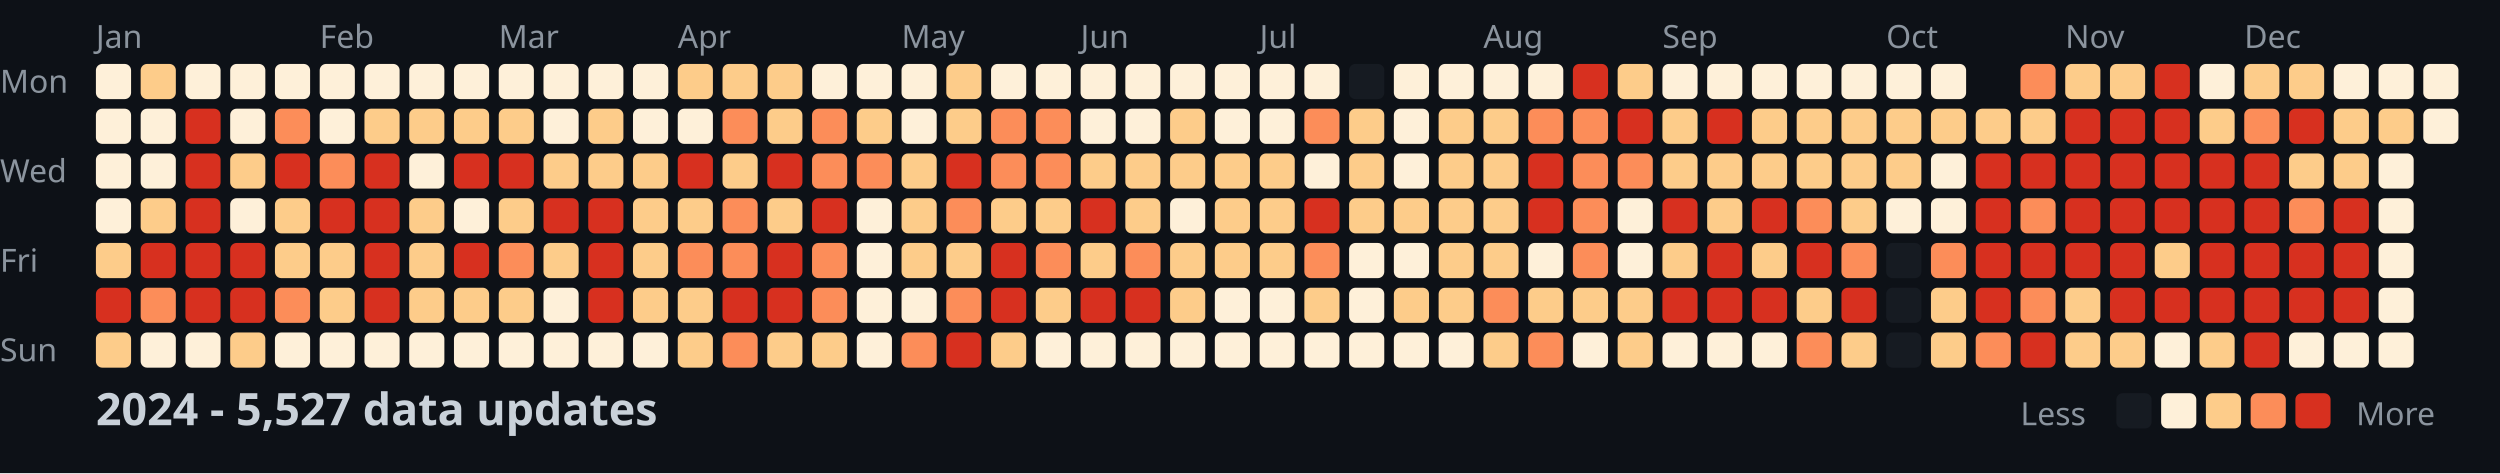
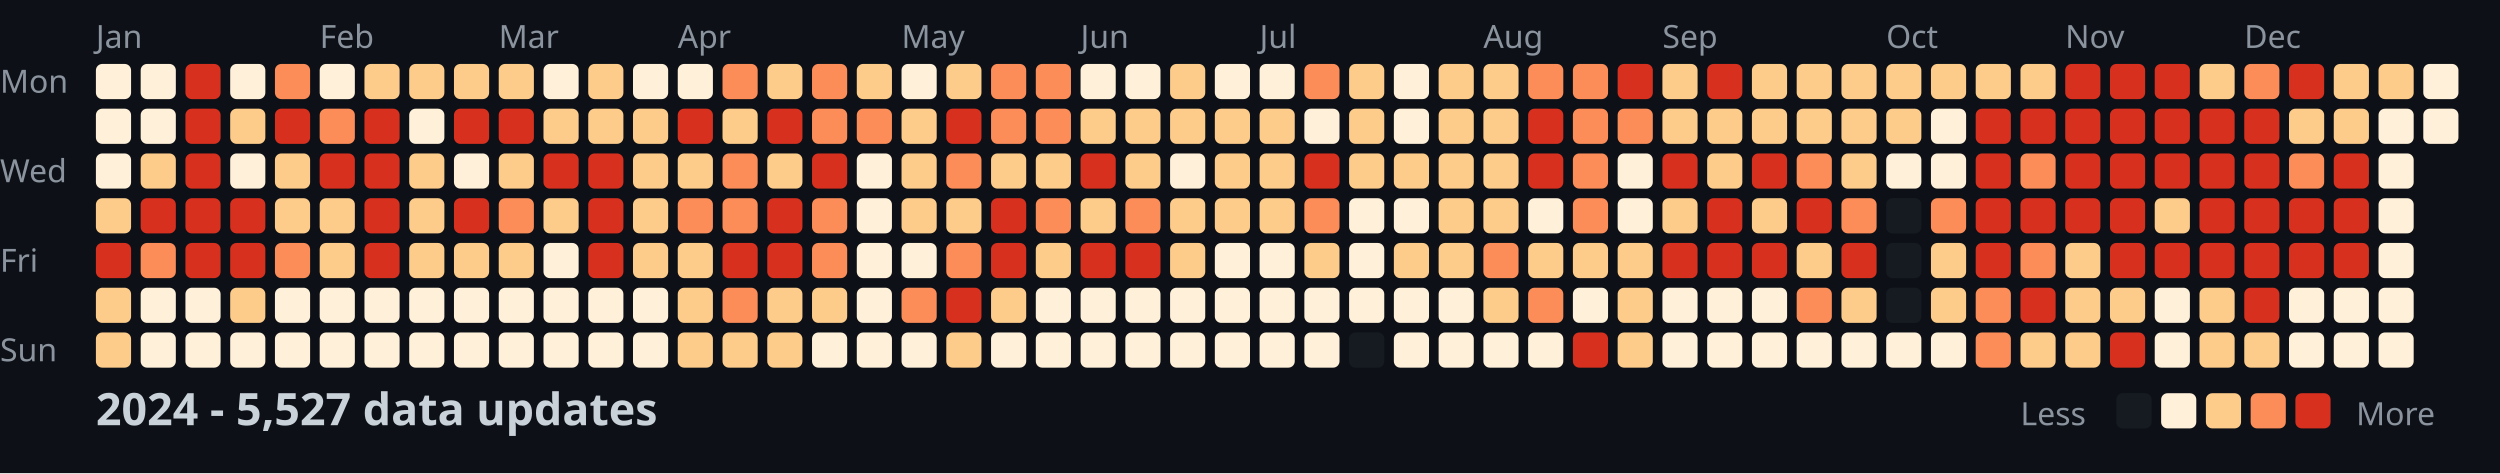
<svg xmlns="http://www.w3.org/2000/svg" width="782" height="148">
  <style>
    .month { font: 10px sans-serif; fill: #8b949e; }
    .day { font: 10px sans-serif; fill: #8b949e; }
    .title { font: bold 14px sans-serif; fill: #c9d1d9; }
    .legend { font: 10px sans-serif; fill: #8b949e; }
  </style>
  <rect width="100%" height="100%" fill="#0d1117" />
  <text x="0" y="29" class="day">Mon</text>
  <text x="0" y="57" class="day">Wed</text>
  <text x="0" y="85" class="day">Fri</text>
  <text x="0" y="113" class="day">Sun</text>
  <text x="30" y="15" class="month">Jan</text>
  <text x="100" y="15" class="month">Feb</text>
  <text x="156" y="15" class="month">Mar</text>
  <text x="212" y="15" class="month">Apr</text>
  <text x="282" y="15" class="month">May</text>
  <text x="338" y="15" class="month">Jun</text>
  <text x="394" y="15" class="month">Jul</text>
  <text x="464" y="15" class="month">Aug</text>
  <text x="520" y="15" class="month">Sep</text>
  <text x="590" y="15" class="month">Oct</text>
  <text x="646" y="15" class="month">Nov</text>
  <text x="702" y="15" class="month">Dec</text>
  <rect x="30" y="20" width="11" height="11" fill="#fef0d9" rx="2" />
  <rect x="30" y="34" width="11" height="11" fill="#fef0d9" rx="2" />
  <rect x="30" y="48" width="11" height="11" fill="#fef0d9" rx="2" />
-   <rect x="30" y="62" width="11" height="11" fill="#fef0d9" rx="2" />
-   <rect x="30" y="76" width="11" height="11" fill="#fdcc8a" rx="2" />
-   <rect x="30" y="90" width="11" height="11" fill="#d7301f" rx="2" />
+   <rect x="30" y="62" width="11" height="11" fill="#fdcc8a" rx="2" />
+   <rect x="30" y="76" width="11" height="11" fill="#d7301f" rx="2" />
+   <rect x="30" y="90" width="11" height="11" fill="#fdcc8a" rx="2" />
  <rect x="30" y="104" width="11" height="11" fill="#fdcc8a" rx="2" />
-   <rect x="44" y="20" width="11" height="11" fill="#fdcc8a" rx="2" />
+   <rect x="44" y="20" width="11" height="11" fill="#fef0d9" rx="2" />
  <rect x="44" y="34" width="11" height="11" fill="#fef0d9" rx="2" />
-   <rect x="44" y="48" width="11" height="11" fill="#fef0d9" rx="2" />
-   <rect x="44" y="62" width="11" height="11" fill="#fdcc8a" rx="2" />
-   <rect x="44" y="76" width="11" height="11" fill="#d7301f" rx="2" />
-   <rect x="44" y="90" width="11" height="11" fill="#fc8d59" rx="2" />
+   <rect x="44" y="48" width="11" height="11" fill="#fdcc8a" rx="2" />
+   <rect x="44" y="62" width="11" height="11" fill="#d7301f" rx="2" />
+   <rect x="44" y="76" width="11" height="11" fill="#fc8d59" rx="2" />
+   <rect x="44" y="90" width="11" height="11" fill="#fef0d9" rx="2" />
  <rect x="44" y="104" width="11" height="11" fill="#fef0d9" rx="2" />
-   <rect x="58" y="20" width="11" height="11" fill="#fef0d9" rx="2" />
+   <rect x="58" y="20" width="11" height="11" fill="#d7301f" rx="2" />
  <rect x="58" y="34" width="11" height="11" fill="#d7301f" rx="2" />
  <rect x="58" y="48" width="11" height="11" fill="#d7301f" rx="2" />
  <rect x="58" y="62" width="11" height="11" fill="#d7301f" rx="2" />
  <rect x="58" y="76" width="11" height="11" fill="#d7301f" rx="2" />
-   <rect x="58" y="90" width="11" height="11" fill="#d7301f" rx="2" />
+   <rect x="58" y="90" width="11" height="11" fill="#fef0d9" rx="2" />
  <rect x="58" y="104" width="11" height="11" fill="#fef0d9" rx="2" />
  <rect x="72" y="20" width="11" height="11" fill="#fef0d9" rx="2" />
-   <rect x="72" y="34" width="11" height="11" fill="#fef0d9" rx="2" />
-   <rect x="72" y="48" width="11" height="11" fill="#fdcc8a" rx="2" />
-   <rect x="72" y="62" width="11" height="11" fill="#fef0d9" rx="2" />
+   <rect x="72" y="34" width="11" height="11" fill="#fdcc8a" rx="2" />
+   <rect x="72" y="48" width="11" height="11" fill="#fef0d9" rx="2" />
+   <rect x="72" y="62" width="11" height="11" fill="#d7301f" rx="2" />
  <rect x="72" y="76" width="11" height="11" fill="#d7301f" rx="2" />
-   <rect x="72" y="90" width="11" height="11" fill="#d7301f" rx="2" />
-   <rect x="72" y="104" width="11" height="11" fill="#fdcc8a" rx="2" />
-   <rect x="86" y="20" width="11" height="11" fill="#fef0d9" rx="2" />
-   <rect x="86" y="34" width="11" height="11" fill="#fc8d59" rx="2" />
-   <rect x="86" y="48" width="11" height="11" fill="#d7301f" rx="2" />
+   <rect x="72" y="90" width="11" height="11" fill="#fdcc8a" rx="2" />
+   <rect x="72" y="104" width="11" height="11" fill="#fef0d9" rx="2" />
+   <rect x="86" y="20" width="11" height="11" fill="#fc8d59" rx="2" />
+   <rect x="86" y="34" width="11" height="11" fill="#d7301f" rx="2" />
+   <rect x="86" y="48" width="11" height="11" fill="#fdcc8a" rx="2" />
  <rect x="86" y="62" width="11" height="11" fill="#fdcc8a" rx="2" />
-   <rect x="86" y="76" width="11" height="11" fill="#fdcc8a" rx="2" />
-   <rect x="86" y="90" width="11" height="11" fill="#fc8d59" rx="2" />
+   <rect x="86" y="76" width="11" height="11" fill="#fc8d59" rx="2" />
+   <rect x="86" y="90" width="11" height="11" fill="#fef0d9" rx="2" />
  <rect x="86" y="104" width="11" height="11" fill="#fef0d9" rx="2" />
  <rect x="100" y="20" width="11" height="11" fill="#fef0d9" rx="2" />
-   <rect x="100" y="34" width="11" height="11" fill="#fef0d9" rx="2" />
-   <rect x="100" y="48" width="11" height="11" fill="#fc8d59" rx="2" />
-   <rect x="100" y="62" width="11" height="11" fill="#d7301f" rx="2" />
+   <rect x="100" y="34" width="11" height="11" fill="#fc8d59" rx="2" />
+   <rect x="100" y="48" width="11" height="11" fill="#d7301f" rx="2" />
+   <rect x="100" y="62" width="11" height="11" fill="#fdcc8a" rx="2" />
  <rect x="100" y="76" width="11" height="11" fill="#fdcc8a" rx="2" />
-   <rect x="100" y="90" width="11" height="11" fill="#fdcc8a" rx="2" />
+   <rect x="100" y="90" width="11" height="11" fill="#fef0d9" rx="2" />
  <rect x="100" y="104" width="11" height="11" fill="#fef0d9" rx="2" />
-   <rect x="114" y="20" width="11" height="11" fill="#fef0d9" rx="2" />
-   <rect x="114" y="34" width="11" height="11" fill="#fdcc8a" rx="2" />
+   <rect x="114" y="20" width="11" height="11" fill="#fdcc8a" rx="2" />
+   <rect x="114" y="34" width="11" height="11" fill="#d7301f" rx="2" />
  <rect x="114" y="48" width="11" height="11" fill="#d7301f" rx="2" />
  <rect x="114" y="62" width="11" height="11" fill="#d7301f" rx="2" />
  <rect x="114" y="76" width="11" height="11" fill="#d7301f" rx="2" />
-   <rect x="114" y="90" width="11" height="11" fill="#d7301f" rx="2" />
+   <rect x="114" y="90" width="11" height="11" fill="#fef0d9" rx="2" />
  <rect x="114" y="104" width="11" height="11" fill="#fef0d9" rx="2" />
-   <rect x="128" y="20" width="11" height="11" fill="#fef0d9" rx="2" />
-   <rect x="128" y="34" width="11" height="11" fill="#fdcc8a" rx="2" />
-   <rect x="128" y="48" width="11" height="11" fill="#fef0d9" rx="2" />
+   <rect x="128" y="20" width="11" height="11" fill="#fdcc8a" rx="2" />
+   <rect x="128" y="34" width="11" height="11" fill="#fef0d9" rx="2" />
+   <rect x="128" y="48" width="11" height="11" fill="#fdcc8a" rx="2" />
  <rect x="128" y="62" width="11" height="11" fill="#fdcc8a" rx="2" />
  <rect x="128" y="76" width="11" height="11" fill="#fdcc8a" rx="2" />
-   <rect x="128" y="90" width="11" height="11" fill="#fdcc8a" rx="2" />
+   <rect x="128" y="90" width="11" height="11" fill="#fef0d9" rx="2" />
  <rect x="128" y="104" width="11" height="11" fill="#fef0d9" rx="2" />
-   <rect x="142" y="20" width="11" height="11" fill="#fef0d9" rx="2" />
-   <rect x="142" y="34" width="11" height="11" fill="#fdcc8a" rx="2" />
-   <rect x="142" y="48" width="11" height="11" fill="#d7301f" rx="2" />
-   <rect x="142" y="62" width="11" height="11" fill="#fef0d9" rx="2" />
-   <rect x="142" y="76" width="11" height="11" fill="#d7301f" rx="2" />
-   <rect x="142" y="90" width="11" height="11" fill="#fdcc8a" rx="2" />
+   <rect x="142" y="20" width="11" height="11" fill="#fdcc8a" rx="2" />
+   <rect x="142" y="34" width="11" height="11" fill="#d7301f" rx="2" />
+   <rect x="142" y="48" width="11" height="11" fill="#fef0d9" rx="2" />
+   <rect x="142" y="62" width="11" height="11" fill="#d7301f" rx="2" />
+   <rect x="142" y="76" width="11" height="11" fill="#fdcc8a" rx="2" />
+   <rect x="142" y="90" width="11" height="11" fill="#fef0d9" rx="2" />
  <rect x="142" y="104" width="11" height="11" fill="#fef0d9" rx="2" />
-   <rect x="156" y="20" width="11" height="11" fill="#fef0d9" rx="2" />
-   <rect x="156" y="34" width="11" height="11" fill="#fdcc8a" rx="2" />
-   <rect x="156" y="48" width="11" height="11" fill="#d7301f" rx="2" />
-   <rect x="156" y="62" width="11" height="11" fill="#fdcc8a" rx="2" />
-   <rect x="156" y="76" width="11" height="11" fill="#fc8d59" rx="2" />
-   <rect x="156" y="90" width="11" height="11" fill="#fdcc8a" rx="2" />
+   <rect x="156" y="20" width="11" height="11" fill="#fdcc8a" rx="2" />
+   <rect x="156" y="34" width="11" height="11" fill="#d7301f" rx="2" />
+   <rect x="156" y="48" width="11" height="11" fill="#fdcc8a" rx="2" />
+   <rect x="156" y="62" width="11" height="11" fill="#fc8d59" rx="2" />
+   <rect x="156" y="76" width="11" height="11" fill="#fdcc8a" rx="2" />
+   <rect x="156" y="90" width="11" height="11" fill="#fef0d9" rx="2" />
  <rect x="156" y="104" width="11" height="11" fill="#fef0d9" rx="2" />
  <rect x="170" y="20" width="11" height="11" fill="#fef0d9" rx="2" />
-   <rect x="170" y="34" width="11" height="11" fill="#fef0d9" rx="2" />
-   <rect x="170" y="48" width="11" height="11" fill="#fdcc8a" rx="2" />
-   <rect x="170" y="62" width="11" height="11" fill="#d7301f" rx="2" />
-   <rect x="170" y="76" width="11" height="11" fill="#fdcc8a" rx="2" />
+   <rect x="170" y="34" width="11" height="11" fill="#fdcc8a" rx="2" />
+   <rect x="170" y="48" width="11" height="11" fill="#d7301f" rx="2" />
+   <rect x="170" y="62" width="11" height="11" fill="#fdcc8a" rx="2" />
+   <rect x="170" y="76" width="11" height="11" fill="#fef0d9" rx="2" />
  <rect x="170" y="90" width="11" height="11" fill="#fef0d9" rx="2" />
  <rect x="170" y="104" width="11" height="11" fill="#fef0d9" rx="2" />
-   <rect x="184" y="20" width="11" height="11" fill="#fef0d9" rx="2" />
+   <rect x="184" y="20" width="11" height="11" fill="#fdcc8a" rx="2" />
  <rect x="184" y="34" width="11" height="11" fill="#fdcc8a" rx="2" />
-   <rect x="184" y="48" width="11" height="11" fill="#fdcc8a" rx="2" />
+   <rect x="184" y="48" width="11" height="11" fill="#d7301f" rx="2" />
  <rect x="184" y="62" width="11" height="11" fill="#d7301f" rx="2" />
  <rect x="184" y="76" width="11" height="11" fill="#d7301f" rx="2" />
-   <rect x="184" y="90" width="11" height="11" fill="#d7301f" rx="2" />
+   <rect x="184" y="90" width="11" height="11" fill="#fef0d9" rx="2" />
  <rect x="184" y="104" width="11" height="11" fill="#fef0d9" rx="2" />
  <rect x="198" y="20" width="11" height="11" fill="#fef0d9" rx="2" />
-   <rect x="198" y="34" width="11" height="11" fill="#fef0d9" rx="2" />
+   <rect x="198" y="34" width="11" height="11" fill="#fdcc8a" rx="2" />
  <rect x="198" y="48" width="11" height="11" fill="#fdcc8a" rx="2" />
  <rect x="198" y="62" width="11" height="11" fill="#fdcc8a" rx="2" />
  <rect x="198" y="76" width="11" height="11" fill="#fdcc8a" rx="2" />
-   <rect x="198" y="90" width="11" height="11" fill="#fdcc8a" rx="2" />
+   <rect x="198" y="90" width="11" height="11" fill="#fef0d9" rx="2" />
  <rect x="198" y="104" width="11" height="11" fill="#fef0d9" rx="2" />
-   <rect x="198" y="20" width="11" height="11" fill="#fef0d9" rx="2" />
-   <rect x="212" y="34" width="11" height="11" fill="#fef0d9" rx="2" />
-   <rect x="212" y="48" width="11" height="11" fill="#d7301f" rx="2" />
-   <rect x="212" y="62" width="11" height="11" fill="#fdcc8a" rx="2" />
-   <rect x="212" y="76" width="11" height="11" fill="#fc8d59" rx="2" />
+   <rect x="212" y="20" width="11" height="11" fill="#fef0d9" rx="2" />
+   <rect x="212" y="34" width="11" height="11" fill="#d7301f" rx="2" />
+   <rect x="212" y="48" width="11" height="11" fill="#fdcc8a" rx="2" />
+   <rect x="212" y="62" width="11" height="11" fill="#fc8d59" rx="2" />
+   <rect x="212" y="76" width="11" height="11" fill="#fdcc8a" rx="2" />
  <rect x="212" y="90" width="11" height="11" fill="#fdcc8a" rx="2" />
  <rect x="212" y="104" width="11" height="11" fill="#fdcc8a" rx="2" />
-   <rect x="212" y="20" width="11" height="11" fill="#fdcc8a" rx="2" />
-   <rect x="226" y="34" width="11" height="11" fill="#fc8d59" rx="2" />
-   <rect x="226" y="48" width="11" height="11" fill="#fdcc8a" rx="2" />
+   <rect x="226" y="20" width="11" height="11" fill="#fc8d59" rx="2" />
+   <rect x="226" y="34" width="11" height="11" fill="#fdcc8a" rx="2" />
+   <rect x="226" y="48" width="11" height="11" fill="#fc8d59" rx="2" />
  <rect x="226" y="62" width="11" height="11" fill="#fc8d59" rx="2" />
-   <rect x="226" y="76" width="11" height="11" fill="#fc8d59" rx="2" />
-   <rect x="226" y="90" width="11" height="11" fill="#d7301f" rx="2" />
-   <rect x="226" y="104" width="11" height="11" fill="#fc8d59" rx="2" />
-   <rect x="226" y="20" width="11" height="11" fill="#fdcc8a" rx="2" />
-   <rect x="240" y="34" width="11" height="11" fill="#fdcc8a" rx="2" />
-   <rect x="240" y="48" width="11" height="11" fill="#d7301f" rx="2" />
-   <rect x="240" y="62" width="11" height="11" fill="#fdcc8a" rx="2" />
+   <rect x="226" y="76" width="11" height="11" fill="#d7301f" rx="2" />
+   <rect x="226" y="90" width="11" height="11" fill="#fc8d59" rx="2" />
+   <rect x="226" y="104" width="11" height="11" fill="#fdcc8a" rx="2" />
+   <rect x="240" y="20" width="11" height="11" fill="#fdcc8a" rx="2" />
+   <rect x="240" y="34" width="11" height="11" fill="#d7301f" rx="2" />
+   <rect x="240" y="48" width="11" height="11" fill="#fdcc8a" rx="2" />
+   <rect x="240" y="62" width="11" height="11" fill="#d7301f" rx="2" />
  <rect x="240" y="76" width="11" height="11" fill="#d7301f" rx="2" />
-   <rect x="240" y="90" width="11" height="11" fill="#d7301f" rx="2" />
+   <rect x="240" y="90" width="11" height="11" fill="#fdcc8a" rx="2" />
  <rect x="240" y="104" width="11" height="11" fill="#fdcc8a" rx="2" />
-   <rect x="240" y="20" width="11" height="11" fill="#fdcc8a" rx="2" />
+   <rect x="254" y="20" width="11" height="11" fill="#fc8d59" rx="2" />
  <rect x="254" y="34" width="11" height="11" fill="#fc8d59" rx="2" />
-   <rect x="254" y="48" width="11" height="11" fill="#fc8d59" rx="2" />
-   <rect x="254" y="62" width="11" height="11" fill="#d7301f" rx="2" />
+   <rect x="254" y="48" width="11" height="11" fill="#d7301f" rx="2" />
+   <rect x="254" y="62" width="11" height="11" fill="#fc8d59" rx="2" />
  <rect x="254" y="76" width="11" height="11" fill="#fc8d59" rx="2" />
-   <rect x="254" y="90" width="11" height="11" fill="#fc8d59" rx="2" />
-   <rect x="254" y="104" width="11" height="11" fill="#fdcc8a" rx="2" />
-   <rect x="254" y="20" width="11" height="11" fill="#fef0d9" rx="2" />
-   <rect x="268" y="34" width="11" height="11" fill="#fdcc8a" rx="2" />
-   <rect x="268" y="48" width="11" height="11" fill="#fc8d59" rx="2" />
+   <rect x="254" y="90" width="11" height="11" fill="#fdcc8a" rx="2" />
+   <rect x="254" y="104" width="11" height="11" fill="#fef0d9" rx="2" />
+   <rect x="268" y="20" width="11" height="11" fill="#fdcc8a" rx="2" />
+   <rect x="268" y="34" width="11" height="11" fill="#fc8d59" rx="2" />
+   <rect x="268" y="48" width="11" height="11" fill="#fef0d9" rx="2" />
  <rect x="268" y="62" width="11" height="11" fill="#fef0d9" rx="2" />
  <rect x="268" y="76" width="11" height="11" fill="#fef0d9" rx="2" />
  <rect x="268" y="90" width="11" height="11" fill="#fef0d9" rx="2" />
  <rect x="268" y="104" width="11" height="11" fill="#fef0d9" rx="2" />
-   <rect x="268" y="20" width="11" height="11" fill="#fef0d9" rx="2" />
-   <rect x="282" y="34" width="11" height="11" fill="#fef0d9" rx="2" />
+   <rect x="282" y="20" width="11" height="11" fill="#fef0d9" rx="2" />
+   <rect x="282" y="34" width="11" height="11" fill="#fdcc8a" rx="2" />
  <rect x="282" y="48" width="11" height="11" fill="#fdcc8a" rx="2" />
  <rect x="282" y="62" width="11" height="11" fill="#fdcc8a" rx="2" />
-   <rect x="282" y="76" width="11" height="11" fill="#fdcc8a" rx="2" />
-   <rect x="282" y="90" width="11" height="11" fill="#fef0d9" rx="2" />
-   <rect x="282" y="104" width="11" height="11" fill="#fc8d59" rx="2" />
-   <rect x="282" y="20" width="11" height="11" fill="#fef0d9" rx="2" />
-   <rect x="296" y="34" width="11" height="11" fill="#fdcc8a" rx="2" />
-   <rect x="296" y="48" width="11" height="11" fill="#d7301f" rx="2" />
-   <rect x="296" y="62" width="11" height="11" fill="#fc8d59" rx="2" />
-   <rect x="296" y="76" width="11" height="11" fill="#fdcc8a" rx="2" />
-   <rect x="296" y="90" width="11" height="11" fill="#fc8d59" rx="2" />
-   <rect x="296" y="104" width="11" height="11" fill="#d7301f" rx="2" />
+   <rect x="282" y="76" width="11" height="11" fill="#fef0d9" rx="2" />
+   <rect x="282" y="90" width="11" height="11" fill="#fc8d59" rx="2" />
+   <rect x="282" y="104" width="11" height="11" fill="#fef0d9" rx="2" />
  <rect x="296" y="20" width="11" height="11" fill="#fdcc8a" rx="2" />
+   <rect x="296" y="34" width="11" height="11" fill="#d7301f" rx="2" />
+   <rect x="296" y="48" width="11" height="11" fill="#fc8d59" rx="2" />
+   <rect x="296" y="62" width="11" height="11" fill="#fdcc8a" rx="2" />
+   <rect x="296" y="76" width="11" height="11" fill="#fc8d59" rx="2" />
+   <rect x="296" y="90" width="11" height="11" fill="#d7301f" rx="2" />
+   <rect x="296" y="104" width="11" height="11" fill="#fdcc8a" rx="2" />
+   <rect x="310" y="20" width="11" height="11" fill="#fc8d59" rx="2" />
  <rect x="310" y="34" width="11" height="11" fill="#fc8d59" rx="2" />
-   <rect x="310" y="48" width="11" height="11" fill="#fc8d59" rx="2" />
-   <rect x="310" y="62" width="11" height="11" fill="#fdcc8a" rx="2" />
+   <rect x="310" y="48" width="11" height="11" fill="#fdcc8a" rx="2" />
+   <rect x="310" y="62" width="11" height="11" fill="#d7301f" rx="2" />
  <rect x="310" y="76" width="11" height="11" fill="#d7301f" rx="2" />
-   <rect x="310" y="90" width="11" height="11" fill="#d7301f" rx="2" />
-   <rect x="310" y="104" width="11" height="11" fill="#fdcc8a" rx="2" />
-   <rect x="310" y="20" width="11" height="11" fill="#fef0d9" rx="2" />
+   <rect x="310" y="90" width="11" height="11" fill="#fdcc8a" rx="2" />
+   <rect x="310" y="104" width="11" height="11" fill="#fef0d9" rx="2" />
+   <rect x="324" y="20" width="11" height="11" fill="#fc8d59" rx="2" />
  <rect x="324" y="34" width="11" height="11" fill="#fc8d59" rx="2" />
-   <rect x="324" y="48" width="11" height="11" fill="#fc8d59" rx="2" />
-   <rect x="324" y="62" width="11" height="11" fill="#fdcc8a" rx="2" />
-   <rect x="324" y="76" width="11" height="11" fill="#fc8d59" rx="2" />
-   <rect x="324" y="90" width="11" height="11" fill="#fdcc8a" rx="2" />
+   <rect x="324" y="48" width="11" height="11" fill="#fdcc8a" rx="2" />
+   <rect x="324" y="62" width="11" height="11" fill="#fc8d59" rx="2" />
+   <rect x="324" y="76" width="11" height="11" fill="#fdcc8a" rx="2" />
+   <rect x="324" y="90" width="11" height="11" fill="#fef0d9" rx="2" />
  <rect x="324" y="104" width="11" height="11" fill="#fef0d9" rx="2" />
-   <rect x="324" y="20" width="11" height="11" fill="#fef0d9" rx="2" />
-   <rect x="338" y="34" width="11" height="11" fill="#fef0d9" rx="2" />
-   <rect x="338" y="48" width="11" height="11" fill="#fdcc8a" rx="2" />
-   <rect x="338" y="62" width="11" height="11" fill="#d7301f" rx="2" />
-   <rect x="338" y="76" width="11" height="11" fill="#fdcc8a" rx="2" />
-   <rect x="338" y="90" width="11" height="11" fill="#d7301f" rx="2" />
+   <rect x="338" y="20" width="11" height="11" fill="#fef0d9" rx="2" />
+   <rect x="338" y="34" width="11" height="11" fill="#fdcc8a" rx="2" />
+   <rect x="338" y="48" width="11" height="11" fill="#d7301f" rx="2" />
+   <rect x="338" y="62" width="11" height="11" fill="#fdcc8a" rx="2" />
+   <rect x="338" y="76" width="11" height="11" fill="#d7301f" rx="2" />
+   <rect x="338" y="90" width="11" height="11" fill="#fef0d9" rx="2" />
  <rect x="338" y="104" width="11" height="11" fill="#fef0d9" rx="2" />
-   <rect x="338" y="20" width="11" height="11" fill="#fef0d9" rx="2" />
-   <rect x="352" y="34" width="11" height="11" fill="#fef0d9" rx="2" />
+   <rect x="352" y="20" width="11" height="11" fill="#fef0d9" rx="2" />
+   <rect x="352" y="34" width="11" height="11" fill="#fdcc8a" rx="2" />
  <rect x="352" y="48" width="11" height="11" fill="#fdcc8a" rx="2" />
-   <rect x="352" y="62" width="11" height="11" fill="#fdcc8a" rx="2" />
-   <rect x="352" y="76" width="11" height="11" fill="#fc8d59" rx="2" />
-   <rect x="352" y="90" width="11" height="11" fill="#d7301f" rx="2" />
+   <rect x="352" y="62" width="11" height="11" fill="#fc8d59" rx="2" />
+   <rect x="352" y="76" width="11" height="11" fill="#d7301f" rx="2" />
+   <rect x="352" y="90" width="11" height="11" fill="#fef0d9" rx="2" />
  <rect x="352" y="104" width="11" height="11" fill="#fef0d9" rx="2" />
-   <rect x="352" y="20" width="11" height="11" fill="#fef0d9" rx="2" />
+   <rect x="366" y="20" width="11" height="11" fill="#fdcc8a" rx="2" />
  <rect x="366" y="34" width="11" height="11" fill="#fdcc8a" rx="2" />
-   <rect x="366" y="48" width="11" height="11" fill="#fdcc8a" rx="2" />
-   <rect x="366" y="62" width="11" height="11" fill="#fef0d9" rx="2" />
+   <rect x="366" y="48" width="11" height="11" fill="#fef0d9" rx="2" />
+   <rect x="366" y="62" width="11" height="11" fill="#fdcc8a" rx="2" />
  <rect x="366" y="76" width="11" height="11" fill="#fdcc8a" rx="2" />
-   <rect x="366" y="90" width="11" height="11" fill="#fdcc8a" rx="2" />
+   <rect x="366" y="90" width="11" height="11" fill="#fef0d9" rx="2" />
  <rect x="366" y="104" width="11" height="11" fill="#fef0d9" rx="2" />
-   <rect x="366" y="20" width="11" height="11" fill="#fef0d9" rx="2" />
-   <rect x="380" y="34" width="11" height="11" fill="#fef0d9" rx="2" />
+   <rect x="380" y="20" width="11" height="11" fill="#fef0d9" rx="2" />
+   <rect x="380" y="34" width="11" height="11" fill="#fdcc8a" rx="2" />
  <rect x="380" y="48" width="11" height="11" fill="#fdcc8a" rx="2" />
  <rect x="380" y="62" width="11" height="11" fill="#fdcc8a" rx="2" />
-   <rect x="380" y="76" width="11" height="11" fill="#fdcc8a" rx="2" />
+   <rect x="380" y="76" width="11" height="11" fill="#fef0d9" rx="2" />
  <rect x="380" y="90" width="11" height="11" fill="#fef0d9" rx="2" />
  <rect x="380" y="104" width="11" height="11" fill="#fef0d9" rx="2" />
-   <rect x="380" y="20" width="11" height="11" fill="#fef0d9" rx="2" />
-   <rect x="394" y="34" width="11" height="11" fill="#fef0d9" rx="2" />
+   <rect x="394" y="20" width="11" height="11" fill="#fef0d9" rx="2" />
+   <rect x="394" y="34" width="11" height="11" fill="#fdcc8a" rx="2" />
  <rect x="394" y="48" width="11" height="11" fill="#fdcc8a" rx="2" />
  <rect x="394" y="62" width="11" height="11" fill="#fdcc8a" rx="2" />
-   <rect x="394" y="76" width="11" height="11" fill="#fdcc8a" rx="2" />
+   <rect x="394" y="76" width="11" height="11" fill="#fef0d9" rx="2" />
  <rect x="394" y="90" width="11" height="11" fill="#fef0d9" rx="2" />
  <rect x="394" y="104" width="11" height="11" fill="#fef0d9" rx="2" />
-   <rect x="394" y="20" width="11" height="11" fill="#fef0d9" rx="2" />
-   <rect x="408" y="34" width="11" height="11" fill="#fc8d59" rx="2" />
-   <rect x="408" y="48" width="11" height="11" fill="#fef0d9" rx="2" />
-   <rect x="408" y="62" width="11" height="11" fill="#d7301f" rx="2" />
-   <rect x="408" y="76" width="11" height="11" fill="#fc8d59" rx="2" />
-   <rect x="408" y="90" width="11" height="11" fill="#fdcc8a" rx="2" />
+   <rect x="408" y="20" width="11" height="11" fill="#fc8d59" rx="2" />
+   <rect x="408" y="34" width="11" height="11" fill="#fef0d9" rx="2" />
+   <rect x="408" y="48" width="11" height="11" fill="#d7301f" rx="2" />
+   <rect x="408" y="62" width="11" height="11" fill="#fc8d59" rx="2" />
+   <rect x="408" y="76" width="11" height="11" fill="#fdcc8a" rx="2" />
+   <rect x="408" y="90" width="11" height="11" fill="#fef0d9" rx="2" />
  <rect x="408" y="104" width="11" height="11" fill="#fef0d9" rx="2" />
-   <rect x="408" y="20" width="11" height="11" fill="#fef0d9" rx="2" />
+   <rect x="422" y="20" width="11" height="11" fill="#fdcc8a" rx="2" />
  <rect x="422" y="34" width="11" height="11" fill="#fdcc8a" rx="2" />
  <rect x="422" y="48" width="11" height="11" fill="#fdcc8a" rx="2" />
-   <rect x="422" y="62" width="11" height="11" fill="#fdcc8a" rx="2" />
+   <rect x="422" y="62" width="11" height="11" fill="#fef0d9" rx="2" />
  <rect x="422" y="76" width="11" height="11" fill="#fef0d9" rx="2" />
  <rect x="422" y="90" width="11" height="11" fill="#fef0d9" rx="2" />
-   <rect x="422" y="104" width="11" height="11" fill="#fef0d9" rx="2" />
-   <rect x="422" y="20" width="11" height="11" fill="#161b22" rx="2" />
+   <rect x="422" y="104" width="11" height="11" fill="#161b22" rx="2" />
+   <rect x="436" y="20" width="11" height="11" fill="#fef0d9" rx="2" />
  <rect x="436" y="34" width="11" height="11" fill="#fef0d9" rx="2" />
-   <rect x="436" y="48" width="11" height="11" fill="#fef0d9" rx="2" />
-   <rect x="436" y="62" width="11" height="11" fill="#fdcc8a" rx="2" />
-   <rect x="436" y="76" width="11" height="11" fill="#fef0d9" rx="2" />
-   <rect x="436" y="90" width="11" height="11" fill="#fdcc8a" rx="2" />
+   <rect x="436" y="48" width="11" height="11" fill="#fdcc8a" rx="2" />
+   <rect x="436" y="62" width="11" height="11" fill="#fef0d9" rx="2" />
+   <rect x="436" y="76" width="11" height="11" fill="#fdcc8a" rx="2" />
+   <rect x="436" y="90" width="11" height="11" fill="#fef0d9" rx="2" />
  <rect x="436" y="104" width="11" height="11" fill="#fef0d9" rx="2" />
-   <rect x="436" y="20" width="11" height="11" fill="#fef0d9" rx="2" />
+   <rect x="450" y="20" width="11" height="11" fill="#fdcc8a" rx="2" />
  <rect x="450" y="34" width="11" height="11" fill="#fdcc8a" rx="2" />
  <rect x="450" y="48" width="11" height="11" fill="#fdcc8a" rx="2" />
  <rect x="450" y="62" width="11" height="11" fill="#fdcc8a" rx="2" />
  <rect x="450" y="76" width="11" height="11" fill="#fdcc8a" rx="2" />
-   <rect x="450" y="90" width="11" height="11" fill="#fdcc8a" rx="2" />
+   <rect x="450" y="90" width="11" height="11" fill="#fef0d9" rx="2" />
  <rect x="450" y="104" width="11" height="11" fill="#fef0d9" rx="2" />
-   <rect x="450" y="20" width="11" height="11" fill="#fef0d9" rx="2" />
+   <rect x="464" y="20" width="11" height="11" fill="#fdcc8a" rx="2" />
  <rect x="464" y="34" width="11" height="11" fill="#fdcc8a" rx="2" />
  <rect x="464" y="48" width="11" height="11" fill="#fdcc8a" rx="2" />
  <rect x="464" y="62" width="11" height="11" fill="#fdcc8a" rx="2" />
-   <rect x="464" y="76" width="11" height="11" fill="#fdcc8a" rx="2" />
-   <rect x="464" y="90" width="11" height="11" fill="#fc8d59" rx="2" />
-   <rect x="464" y="104" width="11" height="11" fill="#fdcc8a" rx="2" />
-   <rect x="464" y="20" width="11" height="11" fill="#fef0d9" rx="2" />
-   <rect x="478" y="34" width="11" height="11" fill="#fc8d59" rx="2" />
+   <rect x="464" y="76" width="11" height="11" fill="#fc8d59" rx="2" />
+   <rect x="464" y="90" width="11" height="11" fill="#fdcc8a" rx="2" />
+   <rect x="464" y="104" width="11" height="11" fill="#fef0d9" rx="2" />
+   <rect x="478" y="20" width="11" height="11" fill="#fc8d59" rx="2" />
+   <rect x="478" y="34" width="11" height="11" fill="#d7301f" rx="2" />
  <rect x="478" y="48" width="11" height="11" fill="#d7301f" rx="2" />
-   <rect x="478" y="62" width="11" height="11" fill="#d7301f" rx="2" />
-   <rect x="478" y="76" width="11" height="11" fill="#fef0d9" rx="2" />
-   <rect x="478" y="90" width="11" height="11" fill="#fdcc8a" rx="2" />
-   <rect x="478" y="104" width="11" height="11" fill="#fc8d59" rx="2" />
-   <rect x="478" y="20" width="11" height="11" fill="#fef0d9" rx="2" />
+   <rect x="478" y="62" width="11" height="11" fill="#fef0d9" rx="2" />
+   <rect x="478" y="76" width="11" height="11" fill="#fdcc8a" rx="2" />
+   <rect x="478" y="90" width="11" height="11" fill="#fc8d59" rx="2" />
+   <rect x="478" y="104" width="11" height="11" fill="#fef0d9" rx="2" />
+   <rect x="492" y="20" width="11" height="11" fill="#fc8d59" rx="2" />
  <rect x="492" y="34" width="11" height="11" fill="#fc8d59" rx="2" />
  <rect x="492" y="48" width="11" height="11" fill="#fc8d59" rx="2" />
  <rect x="492" y="62" width="11" height="11" fill="#fc8d59" rx="2" />
-   <rect x="492" y="76" width="11" height="11" fill="#fc8d59" rx="2" />
-   <rect x="492" y="90" width="11" height="11" fill="#fdcc8a" rx="2" />
-   <rect x="492" y="104" width="11" height="11" fill="#fef0d9" rx="2" />
-   <rect x="492" y="20" width="11" height="11" fill="#d7301f" rx="2" />
-   <rect x="506" y="34" width="11" height="11" fill="#d7301f" rx="2" />
-   <rect x="506" y="48" width="11" height="11" fill="#fc8d59" rx="2" />
+   <rect x="492" y="76" width="11" height="11" fill="#fdcc8a" rx="2" />
+   <rect x="492" y="90" width="11" height="11" fill="#fef0d9" rx="2" />
+   <rect x="492" y="104" width="11" height="11" fill="#d7301f" rx="2" />
+   <rect x="506" y="20" width="11" height="11" fill="#d7301f" rx="2" />
+   <rect x="506" y="34" width="11" height="11" fill="#fc8d59" rx="2" />
+   <rect x="506" y="48" width="11" height="11" fill="#fef0d9" rx="2" />
  <rect x="506" y="62" width="11" height="11" fill="#fef0d9" rx="2" />
-   <rect x="506" y="76" width="11" height="11" fill="#fef0d9" rx="2" />
+   <rect x="506" y="76" width="11" height="11" fill="#fdcc8a" rx="2" />
  <rect x="506" y="90" width="11" height="11" fill="#fdcc8a" rx="2" />
  <rect x="506" y="104" width="11" height="11" fill="#fdcc8a" rx="2" />
-   <rect x="506" y="20" width="11" height="11" fill="#fdcc8a" rx="2" />
+   <rect x="520" y="20" width="11" height="11" fill="#fdcc8a" rx="2" />
  <rect x="520" y="34" width="11" height="11" fill="#fdcc8a" rx="2" />
-   <rect x="520" y="48" width="11" height="11" fill="#fdcc8a" rx="2" />
-   <rect x="520" y="62" width="11" height="11" fill="#d7301f" rx="2" />
-   <rect x="520" y="76" width="11" height="11" fill="#fdcc8a" rx="2" />
-   <rect x="520" y="90" width="11" height="11" fill="#d7301f" rx="2" />
+   <rect x="520" y="48" width="11" height="11" fill="#d7301f" rx="2" />
+   <rect x="520" y="62" width="11" height="11" fill="#fdcc8a" rx="2" />
+   <rect x="520" y="76" width="11" height="11" fill="#d7301f" rx="2" />
+   <rect x="520" y="90" width="11" height="11" fill="#fef0d9" rx="2" />
  <rect x="520" y="104" width="11" height="11" fill="#fef0d9" rx="2" />
-   <rect x="520" y="20" width="11" height="11" fill="#fef0d9" rx="2" />
-   <rect x="534" y="34" width="11" height="11" fill="#d7301f" rx="2" />
+   <rect x="534" y="20" width="11" height="11" fill="#d7301f" rx="2" />
+   <rect x="534" y="34" width="11" height="11" fill="#fdcc8a" rx="2" />
  <rect x="534" y="48" width="11" height="11" fill="#fdcc8a" rx="2" />
-   <rect x="534" y="62" width="11" height="11" fill="#fdcc8a" rx="2" />
+   <rect x="534" y="62" width="11" height="11" fill="#d7301f" rx="2" />
  <rect x="534" y="76" width="11" height="11" fill="#d7301f" rx="2" />
-   <rect x="534" y="90" width="11" height="11" fill="#d7301f" rx="2" />
+   <rect x="534" y="90" width="11" height="11" fill="#fef0d9" rx="2" />
  <rect x="534" y="104" width="11" height="11" fill="#fef0d9" rx="2" />
-   <rect x="534" y="20" width="11" height="11" fill="#fef0d9" rx="2" />
+   <rect x="548" y="20" width="11" height="11" fill="#fdcc8a" rx="2" />
  <rect x="548" y="34" width="11" height="11" fill="#fdcc8a" rx="2" />
-   <rect x="548" y="48" width="11" height="11" fill="#fdcc8a" rx="2" />
-   <rect x="548" y="62" width="11" height="11" fill="#d7301f" rx="2" />
-   <rect x="548" y="76" width="11" height="11" fill="#fdcc8a" rx="2" />
-   <rect x="548" y="90" width="11" height="11" fill="#d7301f" rx="2" />
+   <rect x="548" y="48" width="11" height="11" fill="#d7301f" rx="2" />
+   <rect x="548" y="62" width="11" height="11" fill="#fdcc8a" rx="2" />
+   <rect x="548" y="76" width="11" height="11" fill="#d7301f" rx="2" />
+   <rect x="548" y="90" width="11" height="11" fill="#fef0d9" rx="2" />
  <rect x="548" y="104" width="11" height="11" fill="#fef0d9" rx="2" />
-   <rect x="548" y="20" width="11" height="11" fill="#fef0d9" rx="2" />
+   <rect x="562" y="20" width="11" height="11" fill="#fdcc8a" rx="2" />
  <rect x="562" y="34" width="11" height="11" fill="#fdcc8a" rx="2" />
-   <rect x="562" y="48" width="11" height="11" fill="#fdcc8a" rx="2" />
-   <rect x="562" y="62" width="11" height="11" fill="#fc8d59" rx="2" />
-   <rect x="562" y="76" width="11" height="11" fill="#d7301f" rx="2" />
-   <rect x="562" y="90" width="11" height="11" fill="#fdcc8a" rx="2" />
-   <rect x="562" y="104" width="11" height="11" fill="#fc8d59" rx="2" />
-   <rect x="562" y="20" width="11" height="11" fill="#fef0d9" rx="2" />
+   <rect x="562" y="48" width="11" height="11" fill="#fc8d59" rx="2" />
+   <rect x="562" y="62" width="11" height="11" fill="#d7301f" rx="2" />
+   <rect x="562" y="76" width="11" height="11" fill="#fdcc8a" rx="2" />
+   <rect x="562" y="90" width="11" height="11" fill="#fc8d59" rx="2" />
+   <rect x="562" y="104" width="11" height="11" fill="#fef0d9" rx="2" />
+   <rect x="576" y="20" width="11" height="11" fill="#fdcc8a" rx="2" />
  <rect x="576" y="34" width="11" height="11" fill="#fdcc8a" rx="2" />
  <rect x="576" y="48" width="11" height="11" fill="#fdcc8a" rx="2" />
-   <rect x="576" y="62" width="11" height="11" fill="#fdcc8a" rx="2" />
-   <rect x="576" y="76" width="11" height="11" fill="#fc8d59" rx="2" />
-   <rect x="576" y="90" width="11" height="11" fill="#d7301f" rx="2" />
-   <rect x="576" y="104" width="11" height="11" fill="#fdcc8a" rx="2" />
-   <rect x="576" y="20" width="11" height="11" fill="#fef0d9" rx="2" />
+   <rect x="576" y="62" width="11" height="11" fill="#fc8d59" rx="2" />
+   <rect x="576" y="76" width="11" height="11" fill="#d7301f" rx="2" />
+   <rect x="576" y="90" width="11" height="11" fill="#fdcc8a" rx="2" />
+   <rect x="576" y="104" width="11" height="11" fill="#fef0d9" rx="2" />
+   <rect x="590" y="20" width="11" height="11" fill="#fdcc8a" rx="2" />
  <rect x="590" y="34" width="11" height="11" fill="#fdcc8a" rx="2" />
-   <rect x="590" y="48" width="11" height="11" fill="#fdcc8a" rx="2" />
-   <rect x="590" y="62" width="11" height="11" fill="#fef0d9" rx="2" />
+   <rect x="590" y="48" width="11" height="11" fill="#fef0d9" rx="2" />
+   <rect x="590" y="62" width="11" height="11" fill="#161b22" rx="2" />
  <rect x="590" y="76" width="11" height="11" fill="#161b22" rx="2" />
  <rect x="590" y="90" width="11" height="11" fill="#161b22" rx="2" />
-   <rect x="590" y="104" width="11" height="11" fill="#161b22" rx="2" />
-   <rect x="590" y="20" width="11" height="11" fill="#fef0d9" rx="2" />
-   <rect x="604" y="34" width="11" height="11" fill="#fdcc8a" rx="2" />
+   <rect x="590" y="104" width="11" height="11" fill="#fef0d9" rx="2" />
+   <rect x="604" y="20" width="11" height="11" fill="#fdcc8a" rx="2" />
+   <rect x="604" y="34" width="11" height="11" fill="#fef0d9" rx="2" />
  <rect x="604" y="48" width="11" height="11" fill="#fef0d9" rx="2" />
-   <rect x="604" y="62" width="11" height="11" fill="#fef0d9" rx="2" />
-   <rect x="604" y="76" width="11" height="11" fill="#fc8d59" rx="2" />
+   <rect x="604" y="62" width="11" height="11" fill="#fc8d59" rx="2" />
+   <rect x="604" y="76" width="11" height="11" fill="#fdcc8a" rx="2" />
  <rect x="604" y="90" width="11" height="11" fill="#fdcc8a" rx="2" />
-   <rect x="604" y="104" width="11" height="11" fill="#fdcc8a" rx="2" />
-   <rect x="604" y="20" width="11" height="11" fill="#fef0d9" rx="2" />
-   <rect x="618" y="34" width="11" height="11" fill="#fdcc8a" rx="2" />
+   <rect x="604" y="104" width="11" height="11" fill="#fef0d9" rx="2" />
+   <rect x="618" y="20" width="11" height="11" fill="#fdcc8a" rx="2" />
+   <rect x="618" y="34" width="11" height="11" fill="#d7301f" rx="2" />
  <rect x="618" y="48" width="11" height="11" fill="#d7301f" rx="2" />
  <rect x="618" y="62" width="11" height="11" fill="#d7301f" rx="2" />
  <rect x="618" y="76" width="11" height="11" fill="#d7301f" rx="2" />
-   <rect x="618" y="90" width="11" height="11" fill="#d7301f" rx="2" />
+   <rect x="618" y="90" width="11" height="11" fill="#fc8d59" rx="2" />
  <rect x="618" y="104" width="11" height="11" fill="#fc8d59" rx="2" />
-   <rect x="632" y="20" width="11" height="11" fill="#fc8d59" rx="2" />
-   <rect x="632" y="34" width="11" height="11" fill="#fdcc8a" rx="2" />
-   <rect x="632" y="48" width="11" height="11" fill="#d7301f" rx="2" />
-   <rect x="632" y="62" width="11" height="11" fill="#fc8d59" rx="2" />
-   <rect x="632" y="76" width="11" height="11" fill="#d7301f" rx="2" />
-   <rect x="632" y="90" width="11" height="11" fill="#fc8d59" rx="2" />
-   <rect x="632" y="104" width="11" height="11" fill="#d7301f" rx="2" />
-   <rect x="646" y="20" width="11" height="11" fill="#fdcc8a" rx="2" />
+   <rect x="632" y="20" width="11" height="11" fill="#fdcc8a" rx="2" />
+   <rect x="632" y="34" width="11" height="11" fill="#d7301f" rx="2" />
+   <rect x="632" y="48" width="11" height="11" fill="#fc8d59" rx="2" />
+   <rect x="632" y="62" width="11" height="11" fill="#d7301f" rx="2" />
+   <rect x="632" y="76" width="11" height="11" fill="#fc8d59" rx="2" />
+   <rect x="632" y="90" width="11" height="11" fill="#d7301f" rx="2" />
+   <rect x="632" y="104" width="11" height="11" fill="#fdcc8a" rx="2" />
+   <rect x="646" y="20" width="11" height="11" fill="#d7301f" rx="2" />
  <rect x="646" y="34" width="11" height="11" fill="#d7301f" rx="2" />
  <rect x="646" y="48" width="11" height="11" fill="#d7301f" rx="2" />
  <rect x="646" y="62" width="11" height="11" fill="#d7301f" rx="2" />
-   <rect x="646" y="76" width="11" height="11" fill="#d7301f" rx="2" />
+   <rect x="646" y="76" width="11" height="11" fill="#fdcc8a" rx="2" />
  <rect x="646" y="90" width="11" height="11" fill="#fdcc8a" rx="2" />
  <rect x="646" y="104" width="11" height="11" fill="#fdcc8a" rx="2" />
-   <rect x="660" y="20" width="11" height="11" fill="#fdcc8a" rx="2" />
+   <rect x="660" y="20" width="11" height="11" fill="#d7301f" rx="2" />
  <rect x="660" y="34" width="11" height="11" fill="#d7301f" rx="2" />
  <rect x="660" y="48" width="11" height="11" fill="#d7301f" rx="2" />
  <rect x="660" y="62" width="11" height="11" fill="#d7301f" rx="2" />
  <rect x="660" y="76" width="11" height="11" fill="#d7301f" rx="2" />
-   <rect x="660" y="90" width="11" height="11" fill="#d7301f" rx="2" />
-   <rect x="660" y="104" width="11" height="11" fill="#fdcc8a" rx="2" />
+   <rect x="660" y="90" width="11" height="11" fill="#fdcc8a" rx="2" />
+   <rect x="660" y="104" width="11" height="11" fill="#d7301f" rx="2" />
  <rect x="674" y="20" width="11" height="11" fill="#d7301f" rx="2" />
  <rect x="674" y="34" width="11" height="11" fill="#d7301f" rx="2" />
  <rect x="674" y="48" width="11" height="11" fill="#d7301f" rx="2" />
-   <rect x="674" y="62" width="11" height="11" fill="#d7301f" rx="2" />
-   <rect x="674" y="76" width="11" height="11" fill="#fdcc8a" rx="2" />
-   <rect x="674" y="90" width="11" height="11" fill="#d7301f" rx="2" />
+   <rect x="674" y="62" width="11" height="11" fill="#fdcc8a" rx="2" />
+   <rect x="674" y="76" width="11" height="11" fill="#d7301f" rx="2" />
+   <rect x="674" y="90" width="11" height="11" fill="#fef0d9" rx="2" />
  <rect x="674" y="104" width="11" height="11" fill="#fef0d9" rx="2" />
-   <rect x="688" y="20" width="11" height="11" fill="#fef0d9" rx="2" />
-   <rect x="688" y="34" width="11" height="11" fill="#fdcc8a" rx="2" />
+   <rect x="688" y="20" width="11" height="11" fill="#fdcc8a" rx="2" />
+   <rect x="688" y="34" width="11" height="11" fill="#d7301f" rx="2" />
  <rect x="688" y="48" width="11" height="11" fill="#d7301f" rx="2" />
  <rect x="688" y="62" width="11" height="11" fill="#d7301f" rx="2" />
  <rect x="688" y="76" width="11" height="11" fill="#d7301f" rx="2" />
-   <rect x="688" y="90" width="11" height="11" fill="#d7301f" rx="2" />
+   <rect x="688" y="90" width="11" height="11" fill="#fdcc8a" rx="2" />
  <rect x="688" y="104" width="11" height="11" fill="#fdcc8a" rx="2" />
-   <rect x="702" y="20" width="11" height="11" fill="#fdcc8a" rx="2" />
-   <rect x="702" y="34" width="11" height="11" fill="#fc8d59" rx="2" />
+   <rect x="702" y="20" width="11" height="11" fill="#fc8d59" rx="2" />
+   <rect x="702" y="34" width="11" height="11" fill="#d7301f" rx="2" />
  <rect x="702" y="48" width="11" height="11" fill="#d7301f" rx="2" />
  <rect x="702" y="62" width="11" height="11" fill="#d7301f" rx="2" />
  <rect x="702" y="76" width="11" height="11" fill="#d7301f" rx="2" />
  <rect x="702" y="90" width="11" height="11" fill="#d7301f" rx="2" />
-   <rect x="702" y="104" width="11" height="11" fill="#d7301f" rx="2" />
-   <rect x="716" y="20" width="11" height="11" fill="#fdcc8a" rx="2" />
-   <rect x="716" y="34" width="11" height="11" fill="#d7301f" rx="2" />
-   <rect x="716" y="48" width="11" height="11" fill="#fdcc8a" rx="2" />
-   <rect x="716" y="62" width="11" height="11" fill="#fc8d59" rx="2" />
+   <rect x="702" y="104" width="11" height="11" fill="#fdcc8a" rx="2" />
+   <rect x="716" y="20" width="11" height="11" fill="#d7301f" rx="2" />
+   <rect x="716" y="34" width="11" height="11" fill="#fdcc8a" rx="2" />
+   <rect x="716" y="48" width="11" height="11" fill="#fc8d59" rx="2" />
+   <rect x="716" y="62" width="11" height="11" fill="#d7301f" rx="2" />
  <rect x="716" y="76" width="11" height="11" fill="#d7301f" rx="2" />
-   <rect x="716" y="90" width="11" height="11" fill="#d7301f" rx="2" />
+   <rect x="716" y="90" width="11" height="11" fill="#fef0d9" rx="2" />
  <rect x="716" y="104" width="11" height="11" fill="#fef0d9" rx="2" />
-   <rect x="730" y="20" width="11" height="11" fill="#fef0d9" rx="2" />
+   <rect x="730" y="20" width="11" height="11" fill="#fdcc8a" rx="2" />
  <rect x="730" y="34" width="11" height="11" fill="#fdcc8a" rx="2" />
-   <rect x="730" y="48" width="11" height="11" fill="#fdcc8a" rx="2" />
+   <rect x="730" y="48" width="11" height="11" fill="#d7301f" rx="2" />
  <rect x="730" y="62" width="11" height="11" fill="#d7301f" rx="2" />
  <rect x="730" y="76" width="11" height="11" fill="#d7301f" rx="2" />
-   <rect x="730" y="90" width="11" height="11" fill="#d7301f" rx="2" />
+   <rect x="730" y="90" width="11" height="11" fill="#fef0d9" rx="2" />
  <rect x="730" y="104" width="11" height="11" fill="#fef0d9" rx="2" />
-   <rect x="744" y="20" width="11" height="11" fill="#fef0d9" rx="2" />
-   <rect x="744" y="34" width="11" height="11" fill="#fdcc8a" rx="2" />
+   <rect x="744" y="20" width="11" height="11" fill="#fdcc8a" rx="2" />
+   <rect x="744" y="34" width="11" height="11" fill="#fef0d9" rx="2" />
  <rect x="744" y="48" width="11" height="11" fill="#fef0d9" rx="2" />
  <rect x="744" y="62" width="11" height="11" fill="#fef0d9" rx="2" />
  <rect x="744" y="76" width="11" height="11" fill="#fef0d9" rx="2" />
  <rect x="744" y="90" width="11" height="11" fill="#fef0d9" rx="2" />
  <rect x="744" y="104" width="11" height="11" fill="#fef0d9" rx="2" />
  <rect x="758" y="20" width="11" height="11" fill="#fef0d9" rx="2" />
  <rect x="758" y="34" width="11" height="11" fill="#fef0d9" rx="2" />
  <text x="30" y="133" class="title">2024 - 5,527 data updates</text>
  <text x="632" y="133" class="legend">Less</text>
  <rect x="662" y="123" width="11" height="11" fill="#161b22" rx="2" />
  <rect x="676" y="123" width="11" height="11" fill="#fef0d9" rx="2" />
  <rect x="690" y="123" width="11" height="11" fill="#fdcc8a" rx="2" />
  <rect x="704" y="123" width="11" height="11" fill="#fc8d59" rx="2" />
  <rect x="718" y="123" width="11" height="11" fill="#d7301f" rx="2" />
  <text x="737" y="133" class="legend">More</text>
</svg>
